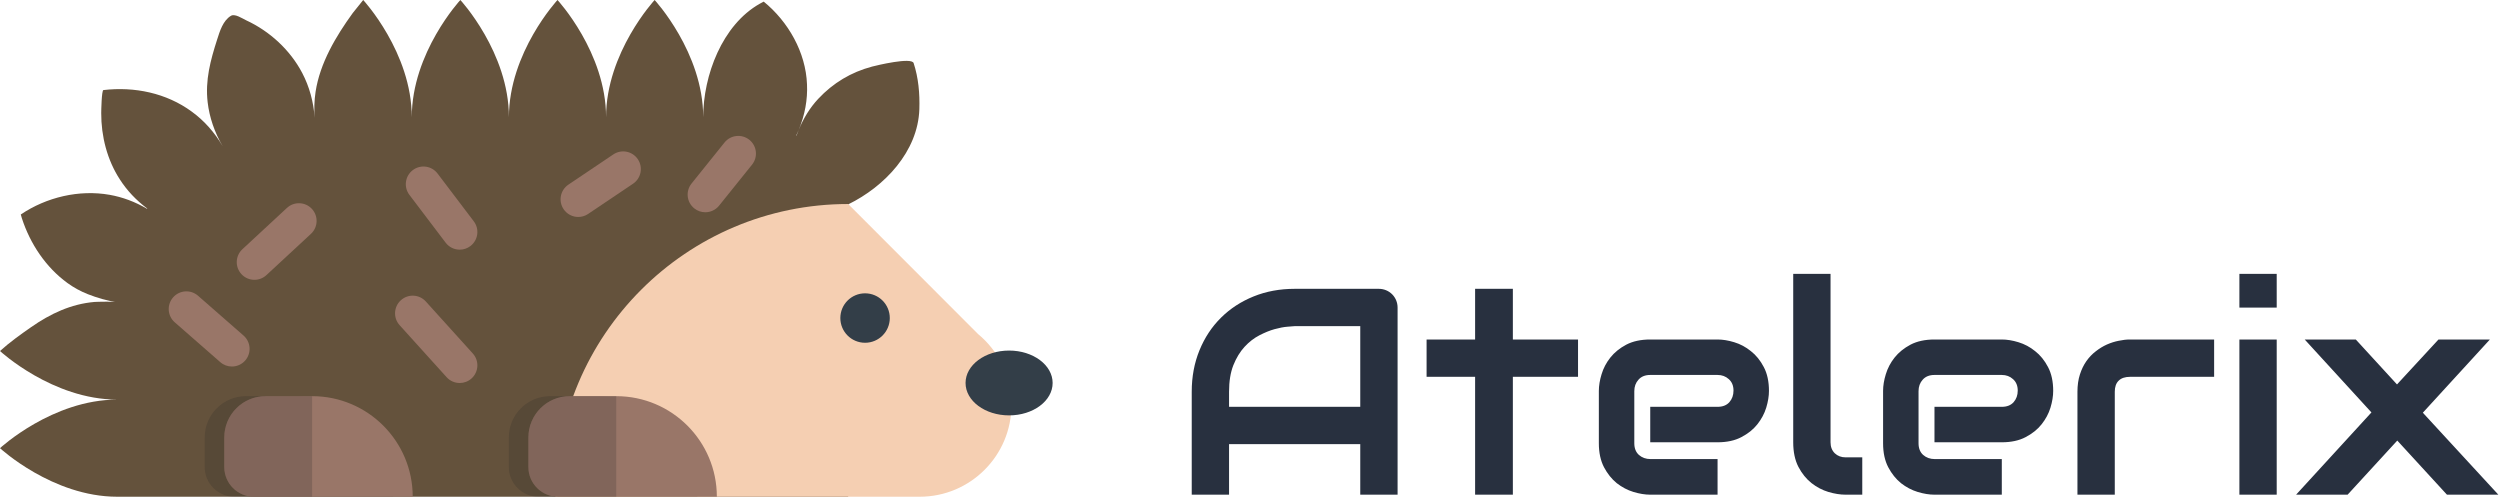
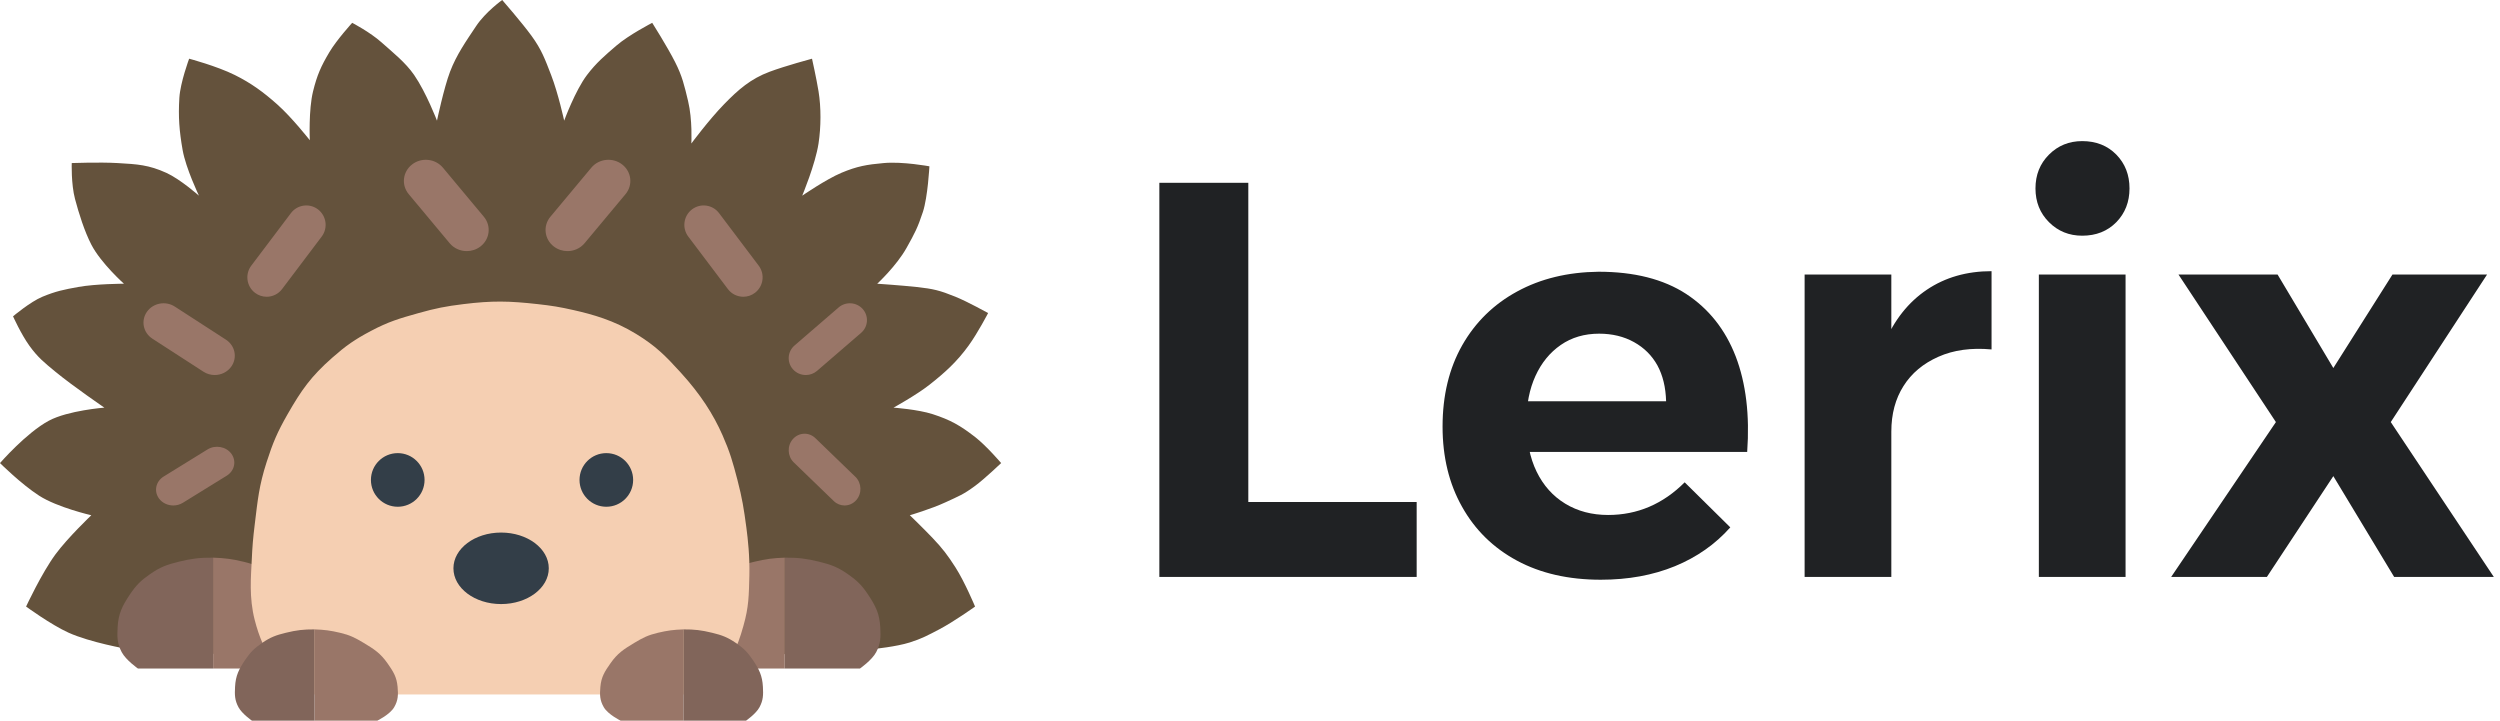
- <svg xmlns="http://www.w3.org/2000/svg" width="1216" height="242" viewBox="0 0 1216 242" fill="none">
-   <path d="M57.016 241.611C25.527 241.611 0 217.986 0 217.986C0 217.986 25.527 194.363 57.016 194.363C25.527 194.363 0 170.736 0 170.736C4.672 166.508 9.996 162.696 15.184 159.083C24.471 152.616 34.544 147.841 45.951 146.869C46.844 146.792 57.015 146.528 57.015 147.059V147.018C52.235 146.341 47.186 144.842 42.7 143.079C39.237 141.716 35.856 139.871 32.847 137.687C22.255 130.001 14.676 118.56 10.649 106.199C10.257 104.997 10.111 104.325 10.111 104.325C22.588 95.91 38.473 92.135 53.344 94.763C59.607 95.872 65.737 98.152 71.504 101.555L71.633 101.433C66.232 97.42 61.741 92.642 58.318 87.31C52.116 77.791 49.187 66.265 49.237 54.96C49.242 53.948 49.41 43.911 50.299 43.809C65.356 42.046 80.918 45.217 93.274 54.295C99.187 58.573 104.354 64.328 108.305 71.121C108.37 71.229 108.424 71.341 108.487 71.448C108.444 71.327 108.37 71.229 108.305 71.121C104.322 64.342 101.862 57.063 101.004 49.753C99.742 39.064 102.369 29.329 105.607 19.255C106.908 15.205 108.439 10.016 112.335 7.683C114.263 6.529 117.843 8.981 119.736 9.877C131.201 15.166 141.164 24.334 147.026 35.54C150.436 42.058 152.512 49.465 153.048 57.304C153.054 57.374 153.054 57.436 153.059 57.503C153.062 57.436 153.054 57.374 153.048 57.304C152.744 53.123 152.866 48.795 153.495 44.651C155.612 30.699 163.402 17.607 171.565 6.36C171.822 6.007 176.654 -0.013 176.666 0.001C176.668 0.002 200.29 25.529 200.29 57.014C200.29 57.18 200.281 57.339 200.279 57.503C200.302 57.339 200.29 57.18 200.29 57.014C200.29 25.529 223.916 0.001 223.916 0.001C223.916 0.001 247.54 25.528 247.54 57.014C247.54 57.18 247.531 57.339 247.529 57.503C247.55 57.339 247.54 57.18 247.54 57.014C247.54 25.529 271.166 0.001 271.166 0.001C271.166 0.001 294.789 25.528 294.789 57.014C294.789 57.18 294.78 57.339 294.78 57.503C294.8 57.339 294.789 57.18 294.789 57.014C294.789 25.529 318.416 0.001 318.416 0.001C318.416 0.001 342.039 25.528 342.039 57.014C342.039 57.18 342.029 57.339 342.027 57.503C342.05 57.339 342.039 57.18 342.039 57.014C342.039 36.797 351.221 12.081 369.668 1.748C370.807 1.109 371.469 0.785 371.469 0.785C383.42 10.515 391.937 25.46 392.526 41.015C392.878 48.426 391.493 55.93 388.488 63.202C388.103 64.13 387.7 65.047 387.279 65.947L387.413 65.996C387.749 65.063 388.104 64.134 388.488 63.202C390.753 57.642 393.894 52.442 397.999 48.061C405.237 40.335 413.964 35.1 424.202 32.38C426.502 31.77 443.372 27.728 444.39 30.68C446.74 37.841 447.415 45.577 447.174 53.081C446.509 73.735 430.221 90.786 412.551 99.415V241.612H57.016V241.611Z" fill="#64523C" />
-   <path d="M123.752 136.103C121.442 136.103 119.142 135.179 117.448 133.353C114.222 129.872 114.428 124.437 117.908 121.21L139.563 101.139C143.044 97.915 148.48 98.121 151.705 101.6C154.93 105.08 154.724 110.516 151.244 113.743L129.589 133.813C127.936 135.346 125.841 136.103 123.752 136.103Z" fill="#997668" />
-   <path d="M223.607 186.294C221.262 186.294 218.925 185.339 217.23 183.462L194.373 158.167C191.192 154.646 191.467 149.213 194.989 146.032C198.509 142.849 203.942 143.125 207.123 146.646L229.98 171.941C233.161 175.461 232.886 180.895 229.365 184.076C227.721 185.562 225.66 186.294 223.607 186.294Z" fill="#997668" />
-   <path d="M281.265 105.534C278.502 105.534 275.788 104.203 274.13 101.737C271.48 97.799 272.526 92.461 276.461 89.813L298.318 75.111C302.254 72.46 307.595 73.507 310.241 77.444C312.891 81.382 311.845 86.72 307.91 89.368L286.053 104.07C284.583 105.06 282.914 105.534 281.265 105.534Z" fill="#997668" />
-   <path d="M223.61 121.437C221.013 121.437 218.447 120.265 216.758 118.034L199.132 94.779C196.266 90.998 197.008 85.609 200.79 82.742C204.569 79.877 209.96 80.617 212.826 84.399L230.452 107.654C233.318 111.436 232.577 116.825 228.794 119.692C227.242 120.868 225.418 121.437 223.61 121.437Z" fill="#997668" />
-   <path d="M343.058 103.242C341.168 103.242 339.268 102.622 337.68 101.347C333.981 98.373 333.395 92.966 336.366 89.267L352.404 69.316C355.378 65.619 360.785 65.031 364.484 68.003C368.183 70.977 368.77 76.384 365.798 80.083L349.76 100.034C348.063 102.144 345.572 103.242 343.058 103.242Z" fill="#997668" />
-   <path d="M112.802 178.275C110.795 178.275 108.779 177.576 107.149 176.151L85.002 156.778C81.43 153.653 81.068 148.226 84.192 144.655C87.317 141.082 92.743 140.719 96.316 143.844L118.463 163.216C122.034 166.341 122.396 171.769 119.273 175.34C117.574 177.282 115.194 178.275 112.802 178.275Z" fill="#997668" />
-   <path d="M475.727 162.479L412.555 99.232C333.918 99.232 270.174 162.977 270.174 241.611H447.314C471.983 241.611 491.979 221.613 491.979 196.945C491.979 183.067 485.654 170.671 475.727 162.479Z" fill="#F5CFB2" />
-   <path d="M420.769 166.724C427.41 166.724 432.795 161.34 432.795 154.698C432.795 148.056 427.41 142.672 420.769 142.672C414.127 142.672 408.742 148.056 408.742 154.698C408.742 161.34 414.127 166.724 420.769 166.724Z" fill="#333E48" />
-   <path d="M490.823 202.045C502.519 202.045 512 194.986 512 186.279C512 177.571 502.519 170.512 490.823 170.512C479.127 170.512 469.646 177.571 469.646 186.279C469.646 194.986 479.127 202.045 490.823 202.045Z" fill="#333E48" />
-   <path opacity="0.2" d="M290.242 192.692C290.068 192.692 267.586 192.692 267.586 192.692C256.494 192.692 247.5 201.684 247.5 212.777V227.193C247.5 235.127 253.988 241.611 261.918 241.611H339.163C339.163 214.593 317.259 192.692 290.242 192.692Z" fill="#222222" />
-   <path d="M299.751 192.692C299.579 192.692 277.096 192.692 277.096 192.692C266.004 192.692 257.01 201.684 257.01 212.777V227.193C257.01 235.127 263.499 241.611 271.427 241.611H348.675C348.675 214.593 326.771 192.692 299.751 192.692Z" fill="#997668" />
-   <path opacity="0.2" d="M277.094 192.692C266.003 192.692 257.009 201.684 257.009 212.777V227.193C257.009 235.127 263.498 241.611 271.426 241.611H299.75V192.692C299.578 192.692 277.094 192.692 277.094 192.692Z" fill="#222222" />
-   <path opacity="0.2" d="M142.316 192.692C142.14 192.692 119.659 192.692 119.659 192.692C108.566 192.692 99.573 201.684 99.573 212.777V227.193C99.573 235.127 106.062 241.611 113.991 241.611H191.237C191.237 214.593 169.332 192.692 142.316 192.692Z" fill="#222222" />
-   <path d="M151.825 192.692C151.651 192.692 129.169 192.692 129.169 192.692C118.077 192.692 109.084 201.684 109.084 212.777V227.193C109.084 235.127 115.571 241.611 123.502 241.611H200.748C200.747 214.593 178.843 192.692 151.825 192.692Z" fill="#997668" />
-   <path opacity="0.2" d="M129.169 192.692C118.077 192.692 109.084 201.684 109.084 212.777V227.193C109.084 235.127 115.571 241.611 123.502 241.611H151.826V192.692C151.651 192.692 129.169 192.692 129.169 192.692Z" fill="#222222" />
-   <path d="M679.786 240.612H661.632V216.034H597.812V240.612H579.658V190.548C579.658 183.24 580.915 176.513 583.429 170.369C585.942 164.224 589.434 158.941 593.902 154.518C598.371 150.096 603.654 146.652 609.752 144.185C615.85 141.717 622.507 140.484 629.722 140.484H670.639C671.896 140.484 673.083 140.717 674.2 141.182C675.317 141.648 676.295 142.299 677.133 143.137C677.971 143.975 678.622 144.953 679.088 146.07C679.553 147.187 679.786 148.374 679.786 149.631V240.612ZM597.812 197.879H661.632V158.638H629.722C629.164 158.638 627.977 158.731 626.161 158.917C624.392 159.057 622.321 159.453 619.947 160.104C617.619 160.756 615.152 161.757 612.545 163.107C609.939 164.457 607.541 166.319 605.354 168.693C603.166 171.067 601.35 174.046 599.907 177.63C598.511 181.168 597.812 185.474 597.812 190.548V197.879ZM767.555 183.286H735.855V240.612H717.491V183.286H693.891V165.132H717.491V140.484H735.855V165.132H767.555V183.286ZM860.421 190.129C860.421 192.643 859.979 195.366 859.095 198.298C858.21 201.184 856.767 203.884 854.766 206.398C852.811 208.865 850.227 210.936 847.015 212.612C843.85 214.288 839.986 215.126 835.424 215.126H802.677V197.879H835.424C837.891 197.879 839.8 197.135 841.15 195.645C842.5 194.109 843.175 192.224 843.175 189.989C843.175 187.615 842.407 185.753 840.871 184.403C839.381 183.053 837.566 182.378 835.424 182.378H802.677C800.21 182.378 798.301 183.146 796.951 184.683C795.601 186.172 794.926 188.034 794.926 190.268V215.615C794.926 218.035 795.671 219.921 797.161 221.27C798.697 222.62 800.582 223.295 802.816 223.295H835.424V240.612H802.677C800.163 240.612 797.44 240.17 794.507 239.285C791.621 238.401 788.921 236.981 786.408 235.026C783.941 233.024 781.869 230.441 780.193 227.275C778.518 224.063 777.68 220.177 777.68 215.615V190.129C777.68 187.615 778.122 184.915 779.006 182.029C779.891 179.097 781.311 176.397 783.266 173.93C785.267 171.416 787.851 169.321 791.016 167.645C794.228 165.97 798.115 165.132 802.677 165.132H835.424C837.938 165.132 840.638 165.574 843.524 166.458C846.457 167.343 849.156 168.786 851.624 170.788C854.137 172.743 856.232 175.326 857.908 178.538C859.583 181.703 860.421 185.567 860.421 190.129ZM905.807 240.612H897.708C895.101 240.612 892.308 240.17 889.329 239.285C886.396 238.401 883.65 236.958 881.089 234.956C878.529 232.908 876.411 230.278 874.735 227.066C873.06 223.807 872.222 219.827 872.222 215.126V133.222H890.376V215.126C890.376 217.36 891.074 219.152 892.471 220.502C893.867 221.806 895.613 222.457 897.708 222.457H905.807V240.612ZM998.673 190.129C998.673 192.643 998.231 195.366 997.347 198.298C996.462 201.184 995.019 203.884 993.018 206.398C991.062 208.865 988.479 210.936 985.267 212.612C982.102 214.288 978.238 215.126 973.676 215.126H940.929V197.879H973.676C976.143 197.879 978.052 197.135 979.402 195.645C980.752 194.109 981.427 192.224 981.427 189.989C981.427 187.615 980.659 185.753 979.123 184.403C977.633 183.053 975.818 182.378 973.676 182.378H940.929C938.462 182.378 936.553 183.146 935.203 184.683C933.853 186.172 933.178 188.034 933.178 190.268V215.615C933.178 218.035 933.923 219.921 935.413 221.27C936.949 222.62 938.834 223.295 941.068 223.295H973.676V240.612H940.929C938.415 240.612 935.692 240.17 932.759 239.285C929.873 238.401 927.173 236.981 924.66 235.026C922.193 233.024 920.121 230.441 918.445 227.275C916.77 224.063 915.932 220.177 915.932 215.615V190.129C915.932 187.615 916.374 184.915 917.258 182.029C918.143 179.097 919.562 176.397 921.518 173.93C923.519 171.416 926.103 169.321 929.268 167.645C932.48 165.97 936.367 165.132 940.929 165.132H973.676C976.19 165.132 978.89 165.574 981.776 166.458C984.708 167.343 987.408 168.786 989.875 170.788C992.389 172.743 994.484 175.326 996.16 178.538C997.835 181.703 998.673 185.567 998.673 190.129ZM1076.95 183.286H1036.1C1033.63 183.286 1031.77 183.914 1030.51 185.171C1029.26 186.382 1028.63 188.174 1028.63 190.548V240.612H1010.47V190.548C1010.47 187.429 1010.87 184.636 1011.66 182.169C1012.45 179.702 1013.5 177.537 1014.8 175.675C1016.15 173.767 1017.69 172.161 1019.41 170.857C1021.13 169.507 1022.93 168.414 1024.79 167.576C1026.7 166.738 1028.6 166.133 1030.51 165.76C1032.47 165.341 1034.28 165.132 1035.96 165.132H1076.95V183.286ZM1107.39 149.631H1089.24V133.222H1107.39V149.631ZM1107.39 240.612H1089.24V165.132H1107.39V240.612ZM1211.08 165.132L1178.47 200.742L1215.2 240.612H1190.2L1166.04 214.288L1141.88 240.612H1116.82L1153.47 200.602L1121.01 165.132H1145.86L1165.9 186.987L1186.08 165.132H1211.08Z" fill="#28303F" />
+ <svg xmlns="http://www.w3.org/2000/svg" width="222" height="64" viewBox="0 0 222 64" fill="none">
+   <g transform="scale(0.10756)">
+     <path d="M105 535.768L199.231 541.153H627.307L721.538 535.768C721.538 535.768 739.946 533.932 751.153 530.384C761.025 527.258 766.209 524.416 775.384 519.614C787.53 513.258 804.999 500.768 804.999 500.768C804.999 500.768 796.462 480.334 788.845 468.461C782.372 458.371 778.257 452.92 769.999 444.23C762.3 436.128 751.153 425.384 751.153 425.384C751.153 425.384 768.71 420.226 780.768 414.615C791.885 409.442 795.123 408.42 804.999 401.153C812.807 395.408 826.537 382.307 826.537 382.307C826.537 382.307 814.403 368.053 804.999 360.769C792.727 351.262 784.766 346.71 769.999 341.922C757.832 337.977 737.691 336.538 737.691 336.538C737.691 336.538 756.531 326.166 767.307 317.692C780.164 307.581 790.02 298.631 799.614 285.384C807.342 274.715 815.768 258.461 815.768 258.461C815.768 258.461 798.877 249.066 788.845 245C775.845 239.73 770.484 238.426 756.538 236.923C743.993 235.571 724.23 234.23 724.23 234.23C724.23 234.23 740.041 219.664 748.461 204.615C755.134 192.687 757.648 187.983 761.922 175C765.989 162.647 767.307 137.307 767.307 137.307C767.307 137.307 745.358 133.211 729.615 134.615C715.642 135.861 707.542 137.246 694.615 142.692C681.981 148.015 662.307 161.538 662.307 161.538C662.307 161.538 673.16 135.604 675.768 118.461C677.831 104.909 677.97 88.874 675.768 75.385C674.001 64.551 670.384 48.462 670.384 48.462C670.384 48.462 648.336 54.386 635.384 59.231C619.813 65.055 609.711 73.788 597.692 86.154C585.083 99.125 570.769 118.461 570.769 118.461C570.769 118.461 571.791 98.932 568.076 83.461C564.971 70.529 563.326 63.013 557.307 51.154C550.835 38.401 538.461 18.846 538.461 18.846C538.461 18.846 519.233 28.746 508.846 37.692C499.252 45.954 492.272 51.84 484.615 61.923C474.908 74.704 465.769 99.615 465.769 99.615C465.769 99.615 460.895 77.143 454.999 61.923C449.904 48.769 447.142 41.023 438.846 29.615C430.975 18.793 414.615 0 414.615 0C414.615 0 400.915 9.764 393.076 21.538C384.735 34.07 376.894 45.162 371.538 59.231C366.45 72.596 360.769 99.615 360.769 99.615C360.769 99.615 351.817 76.241 341.923 61.923C334.725 51.507 324.449 43.426 315 35C305.421 26.458 290.769 18.846 290.769 18.846C290.769 18.846 278.052 32.774 271.923 43.077C264.934 54.824 261.746 62.117 258.461 75.385C254.663 90.727 255.769 115.769 255.769 115.769C255.769 115.769 241.125 97.06 228.846 86.154C217.508 76.084 207.426 68.669 193.846 61.923C178.957 54.527 156.154 48.462 156.154 48.462C156.154 48.462 148.864 68.002 148.077 80.769C147.104 96.545 148.031 108.279 150.769 123.846C153.421 138.923 164.231 161.538 164.231 161.538C164.231 161.538 148.986 148.014 137.308 142.692C122.84 136.099 113.203 135.547 97.474 134.647L96.923 134.615C82.19 133.771 59.231 134.615 59.231 134.615C59.231 134.615 58.65 151.865 61.923 164.23C65.072 176.127 69.741 190.987 75.385 201.923C83.292 217.247 102.308 234.23 102.308 234.23C102.308 234.23 79.137 234.297 64.615 236.923C52.819 239.056 46.075 240.41 35 245C25 249.144 10.769 261.153 10.769 261.153C10.769 261.153 17.367 275.841 24.231 285.384C31.177 295.041 36.59 299.357 45.769 306.923C59.962 318.62 86.154 336.538 86.154 336.538C86.154 336.538 56.238 338.853 40.385 347.307C21.829 357.201 0 382.307 0 382.307C0 382.307 17.313 399.559 32.308 409.23C47.406 418.968 75.385 425.384 75.385 425.384C75.385 425.384 55.909 443.903 45.769 457.691C34.334 473.241 21.538 500.768 21.538 500.768C21.538 500.768 41.92 515.682 56.538 522.307C74.429 530.415 105 535.768 105 535.768Z" fill="#64523C" />
+     <path d="M665.261 309.615C668.558 309.615 671.871 308.483 674.549 306.174L710.933 274.786C716.801 269.722 717.396 260.928 712.264 255.143C707.13 249.354 698.217 248.765 692.347 253.829L655.962 285.217C650.094 290.281 649.499 299.075 654.631 304.86C657.422 308.006 661.331 309.615 665.261 309.615Z" fill="#997668" />
+     <path d="M220.156 245C224.977 245 229.74 242.815 232.877 238.657L265.594 195.307C270.914 188.258 269.536 178.213 262.517 172.868C255.502 167.527 245.495 168.906 240.174 175.958L207.457 219.308C202.137 226.357 203.513 236.402 210.534 241.747C213.415 243.94 216.801 245 220.156 245Z" fill="#997668" />
+     <path d="M613.663 245C608.842 245 604.079 242.815 600.943 238.657L568.225 195.307C562.905 188.258 564.283 178.213 571.302 172.868C578.317 167.527 588.324 168.906 593.645 175.958L626.362 219.308C631.682 226.357 630.307 236.402 623.285 241.747C620.404 243.94 617.018 245 613.663 245Z" fill="#997668" />
+     <path d="M177.24 309.615C182.575 309.615 187.815 307.143 191.018 302.564C196.135 295.248 194.115 285.332 186.517 280.415L144.312 253.106C136.711 248.182 126.399 250.127 121.289 257.438C116.172 264.754 118.192 274.669 125.79 279.587L167.996 306.896C170.834 308.734 174.056 309.615 177.24 309.615Z" fill="#997668" />
+     <path d="M143.067 417.309C138.494 417.309 134.002 415.286 131.257 411.539C126.871 405.554 128.602 397.441 135.115 393.418L171.291 371.074C177.806 367.045 186.645 368.636 191.025 374.618C195.41 380.604 193.679 388.717 187.166 392.74L150.99 415.084C148.558 416.588 145.795 417.309 143.067 417.309Z" fill="#997668" />
+     <path d="M468.503 207.307C464.52 207.307 460.516 206.049 457.171 203.461C449.377 197.424 448.143 186.447 454.402 178.937L488.194 138.435C494.46 130.93 505.853 129.737 513.647 135.77C521.441 141.807 522.679 152.784 516.416 160.293L482.623 200.796C479.049 205.079 473.799 207.307 468.503 207.307Z" fill="#997668" />
+     <path d="M385.355 207.307C389.338 207.307 393.342 206.049 396.687 203.461C404.481 197.424 405.715 186.447 399.456 178.937L365.664 138.435C359.398 130.93 348.005 129.737 340.211 135.77C332.417 141.807 331.179 152.784 337.442 160.293L371.235 200.796C374.809 205.079 380.059 207.307 385.355 207.307Z" fill="#997668" />
+     <path d="M697.263 417.308C700.785 417.308 704.293 415.838 706.877 412.935C711.797 407.401 711.482 398.759 706.175 393.628L673.15 361.718C667.841 356.591 659.551 356.919 654.634 362.45C649.714 367.983 650.028 376.626 655.336 381.757L688.36 413.667C690.881 416.104 694.077 417.308 697.263 417.308Z" fill="#997668" />
+     <path d="M676.425 463.777C686.121 466.156 691.687 468.235 699.909 473.948C707.543 479.251 711.51 483.133 716.684 490.899C722.935 500.283 726.169 506.724 726.748 518.021C727.16 526.063 727.122 531.245 723.393 538.362C719.926 544.981 709.974 551.923 709.974 551.923H647.909V460.387C659.06 460.341 665.589 461.117 676.425 463.777Z" fill="#81655A" />
+     <path d="M585.845 551.923C585.845 551.923 573.245 545.716 569.07 538.362C565.105 531.376 565.022 526.044 565.716 518.021C566.584 507.976 570.053 502.546 575.78 494.289C582.713 484.294 588.917 480.246 599.264 473.948C607.811 468.745 613.034 466.081 622.748 463.777C632.33 461.504 638.072 460.73 647.909 460.387V551.923H585.845Z" fill="#997668" />
+     <path d="M147.42 463.777C137.724 466.156 132.158 468.235 123.936 473.948C116.302 479.251 112.335 483.133 107.161 490.899C100.91 500.283 97.676 506.724 97.097 518.021C96.685 526.063 96.723 531.245 100.452 538.362C103.919 544.981 113.871 551.923 113.871 551.923H175.936V460.387C164.785 460.341 158.256 461.117 147.42 463.777Z" fill="#81655A" />
+     <path d="M238 551.923C238 551.923 250.601 545.716 254.775 538.362C258.74 531.376 258.823 526.044 258.129 518.021C257.261 507.976 253.792 502.546 248.065 494.289C241.132 484.294 234.928 480.246 224.581 473.948C216.034 468.745 210.811 466.081 201.097 463.777C191.515 461.504 185.773 460.73 175.936 460.387V551.923H238Z" fill="#997668" />
+     <path d="M252.11 573.35H414.473H571.916C571.916 573.35 594.977 556.615 603.897 541.37C609.122 532.439 610.888 526.717 613.737 516.769C618.265 500.96 618.256 491.388 618.657 474.949C619.033 459.552 617.471 445.158 616.197 435.588C614.133 420.086 612.755 411.362 608.817 396.227C604.992 381.527 602.643 373.226 596.517 359.327C588.875 341.988 578.399 325.596 562.076 307.666C549.239 293.564 541.433 285.652 525.175 275.685C506.77 264.401 489.22 259.567 473.514 256.005C462.117 253.419 455.609 252.381 443.994 251.085C420.124 248.421 406.33 248.149 382.493 251.085C367.907 252.881 359.741 254.494 345.592 258.465C329.786 262.901 320.74 265.543 306.231 273.225C292.807 280.333 285.644 285.319 274.251 295.365C256.807 310.746 248.896 321.919 237.35 342.106C229.02 356.67 225.274 365.497 220.13 381.467C213.832 401.015 212.768 412.74 210.289 433.128C208.893 444.612 208.346 451.092 207.829 462.648C207.228 476.085 205.496 493.218 210.289 511.849C213.935 526.021 218.657 536.601 225.05 546.29C233.28 558.764 252.11 573.35 252.11 573.35Z" fill="#F5CFB2" />
+     <path d="M413.706 498.709C435.444 498.709 453.066 485.492 453.066 469.189C453.066 452.885 435.444 439.668 413.706 439.668C391.967 439.668 374.345 452.885 374.345 469.189C374.345 485.492 391.967 498.709 413.706 498.709Z" fill="#333E48" />
+     <path d="M328.372 418.37C340.6 418.37 350.512 408.457 350.512 396.229C350.512 384.001 340.6 374.089 328.372 374.089C316.144 374.089 306.231 384.001 306.231 396.229C306.231 408.457 316.144 418.37 328.372 418.37Z" fill="#333E48" />
+     <path d="M500.575 418.37C512.803 418.37 522.715 408.457 522.715 396.229C522.715 384.001 512.803 374.089 500.575 374.089C488.347 374.089 478.435 384.001 478.435 396.229C478.435 408.457 488.347 418.37 500.575 418.37Z" fill="#333E48" />
+     <path d="M235.99 522.406C227.91 524.365 223.272 526.077 216.42 530.782C210.058 535.149 206.753 538.346 202.442 544.741C197.232 552.469 194.537 557.774 194.054 567.077C193.711 573.701 193.743 577.967 196.85 583.829C199.74 589.28 208.033 594.997 208.033 594.997H259.753V519.614C250.461 519.577 245.02 520.216 235.99 522.406Z" fill="#81655A" />
+     <path d="M311.474 594.997C311.474 594.997 321.974 589.885 325.452 583.829C328.757 578.076 328.826 573.684 328.248 567.077C327.525 558.805 324.634 554.333 319.861 547.533C314.083 539.302 308.913 535.969 300.291 530.782C293.169 526.497 288.816 524.304 280.721 522.406C272.736 520.534 267.951 519.897 259.753 519.614V594.997H311.474Z" fill="#997668" />
+     <path d="M587.919 522.409C595.999 524.368 600.637 526.08 607.489 530.785C613.85 535.152 617.156 538.349 621.467 544.744C626.677 552.472 629.372 557.777 629.854 567.08C630.198 573.703 630.166 577.97 627.059 583.832C624.169 589.283 615.876 595 615.876 595H564.155V519.617C573.448 519.579 578.889 520.219 587.919 522.409Z" fill="#81655A" />
+     <path d="M512.435 595C512.435 595 501.935 589.888 498.456 583.832C495.152 578.079 495.083 573.687 495.661 567.08C496.384 558.808 499.275 554.336 504.048 547.536C509.825 539.305 514.995 535.972 523.618 530.785C530.74 526.5 535.093 524.306 543.188 522.409C551.173 520.537 555.958 519.899 564.155 519.617V595H512.435Z" fill="#997668" />
+   </g>
+   <path transform="translate(99.10 51.23)" d="M3.85 0L3.85-35L11.75-35L11.75-6.65L26.70-6.65L26.70 0L3.85 0ZM35.35-15.60L48.85-15.60Q48.80-17.45 48.08-18.78Q47.35-20.10 46-20.85Q44.65-21.60 42.90-21.60L42.90-21.60Q40.95-21.60 39.50-20.60Q38.05-19.60 37.25-17.85Q36.45-16.10 36.45-13.80L36.45-13.80Q36.45-11.20 37.35-9.35Q38.25-7.50 39.90-6.50Q41.55-5.50 43.70-5.50L43.70-5.50Q47.60-5.50 50.50-8.40L50.50-8.40L54.55-4.40Q52.55-2.15 49.63-0.95Q46.70 0.25 43.05 0.25L43.05 0.25Q38.75 0.25 35.60-1.45Q32.45-3.15 30.73-6.23Q29-9.30 29-13.35L29-13.35Q29-17.50 30.75-20.58Q32.50-23.65 35.63-25.35Q38.75-27.05 42.85-27.10L42.85-27.10Q47.60-27.10 50.63-25.13Q53.65-23.15 55.03-19.58Q56.40-16 56.05-11.10L56.05-11.10L35.35-11.10L35.35-15.60ZM77.75-27.15L77.75-20.20Q75.05-20.45 73.03-19.55Q71-18.65 69.93-16.95Q68.85-15.25 68.85-12.90L68.85-12.90L66.90-13.25Q66.90-17.65 68.23-20.75Q69.55-23.85 72-25.50Q74.45-27.15 77.75-27.15L77.75-27.15ZM61.15 0L61.15-26.85L68.85-26.85L68.85 0L61.15 0ZM81.95 0L81.95-26.85L89.65-26.85L89.65 0L81.95 0ZM85.80-38.70L85.80-38.70Q87.65-38.70 88.83-37.50Q90-36.30 90-34.50L90-34.50Q90-32.70 88.83-31.50Q87.65-30.30 85.80-30.30L85.80-30.30Q84.05-30.30 82.85-31.50Q81.65-32.70 81.65-34.50L81.65-34.50Q81.65-36.30 82.85-37.50Q84.05-38.70 85.80-38.70ZM103-13.75L94.35-26.85L103.15-26.85L108.10-18.55L113.35-26.85L121.75-26.85L113.20-13.75L122.35 0L113.50 0L108.10-8.95L102.20 0L93.70 0L103-13.75Z" fill="#202224" />
</svg>
